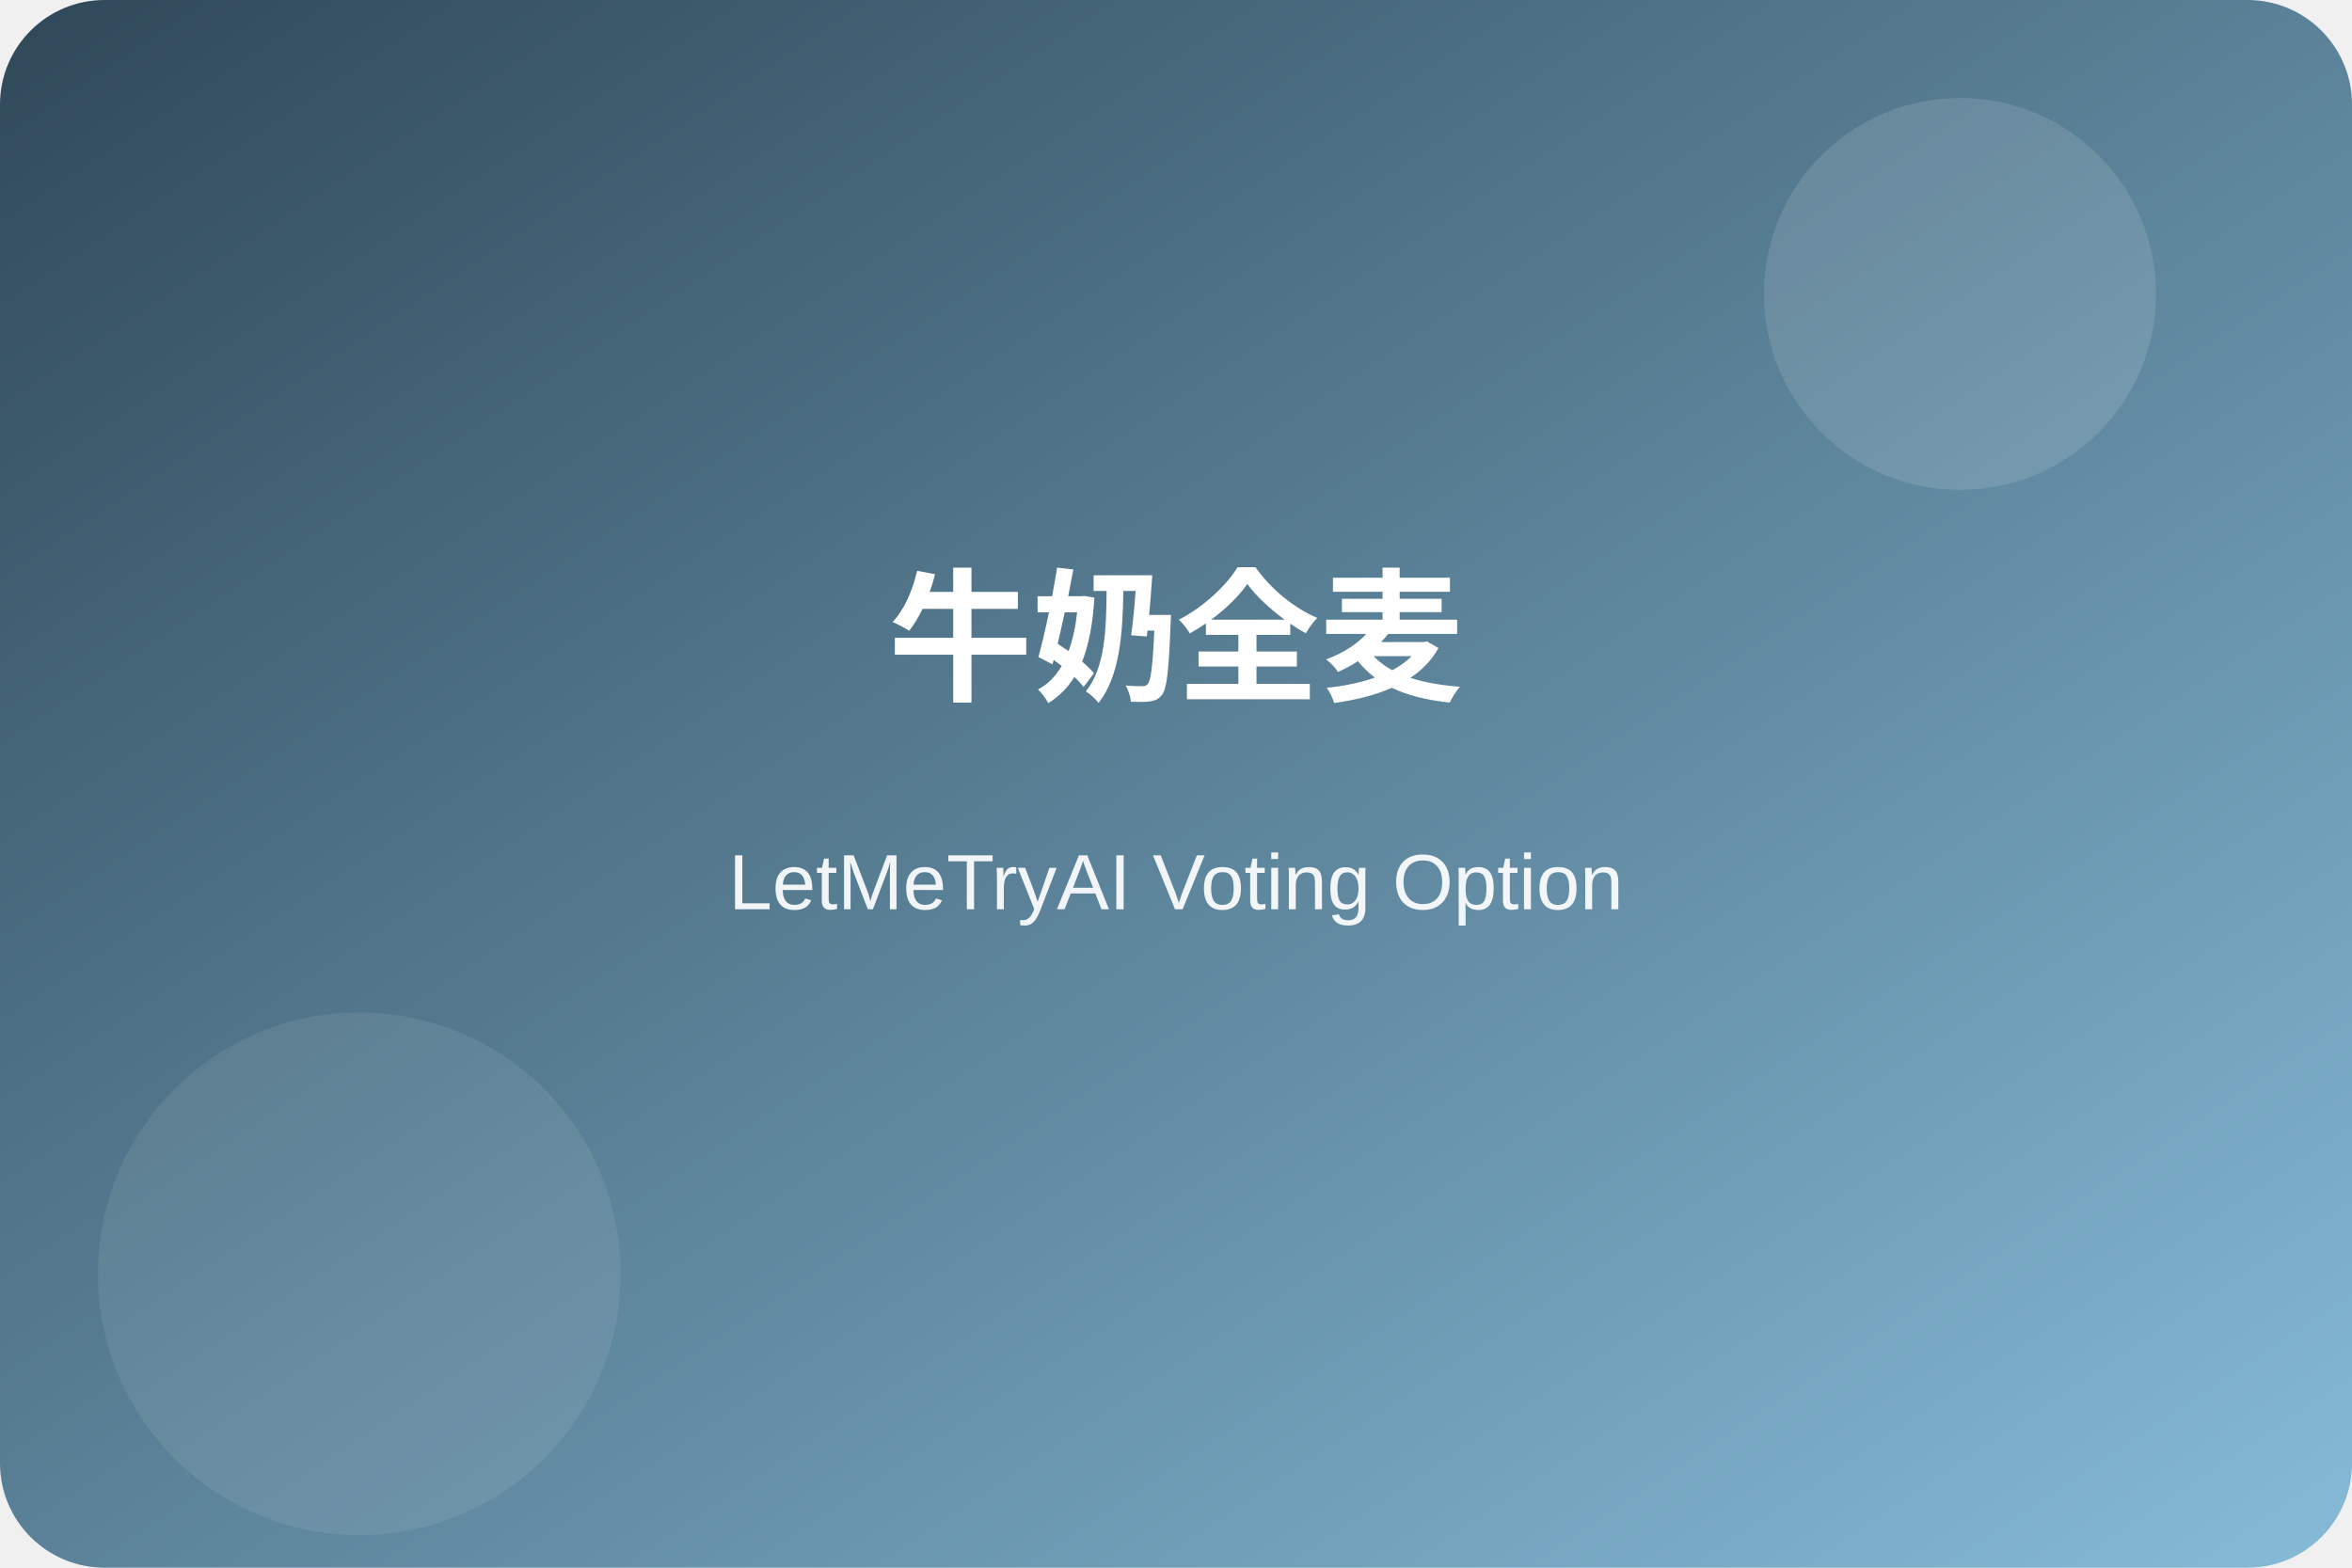
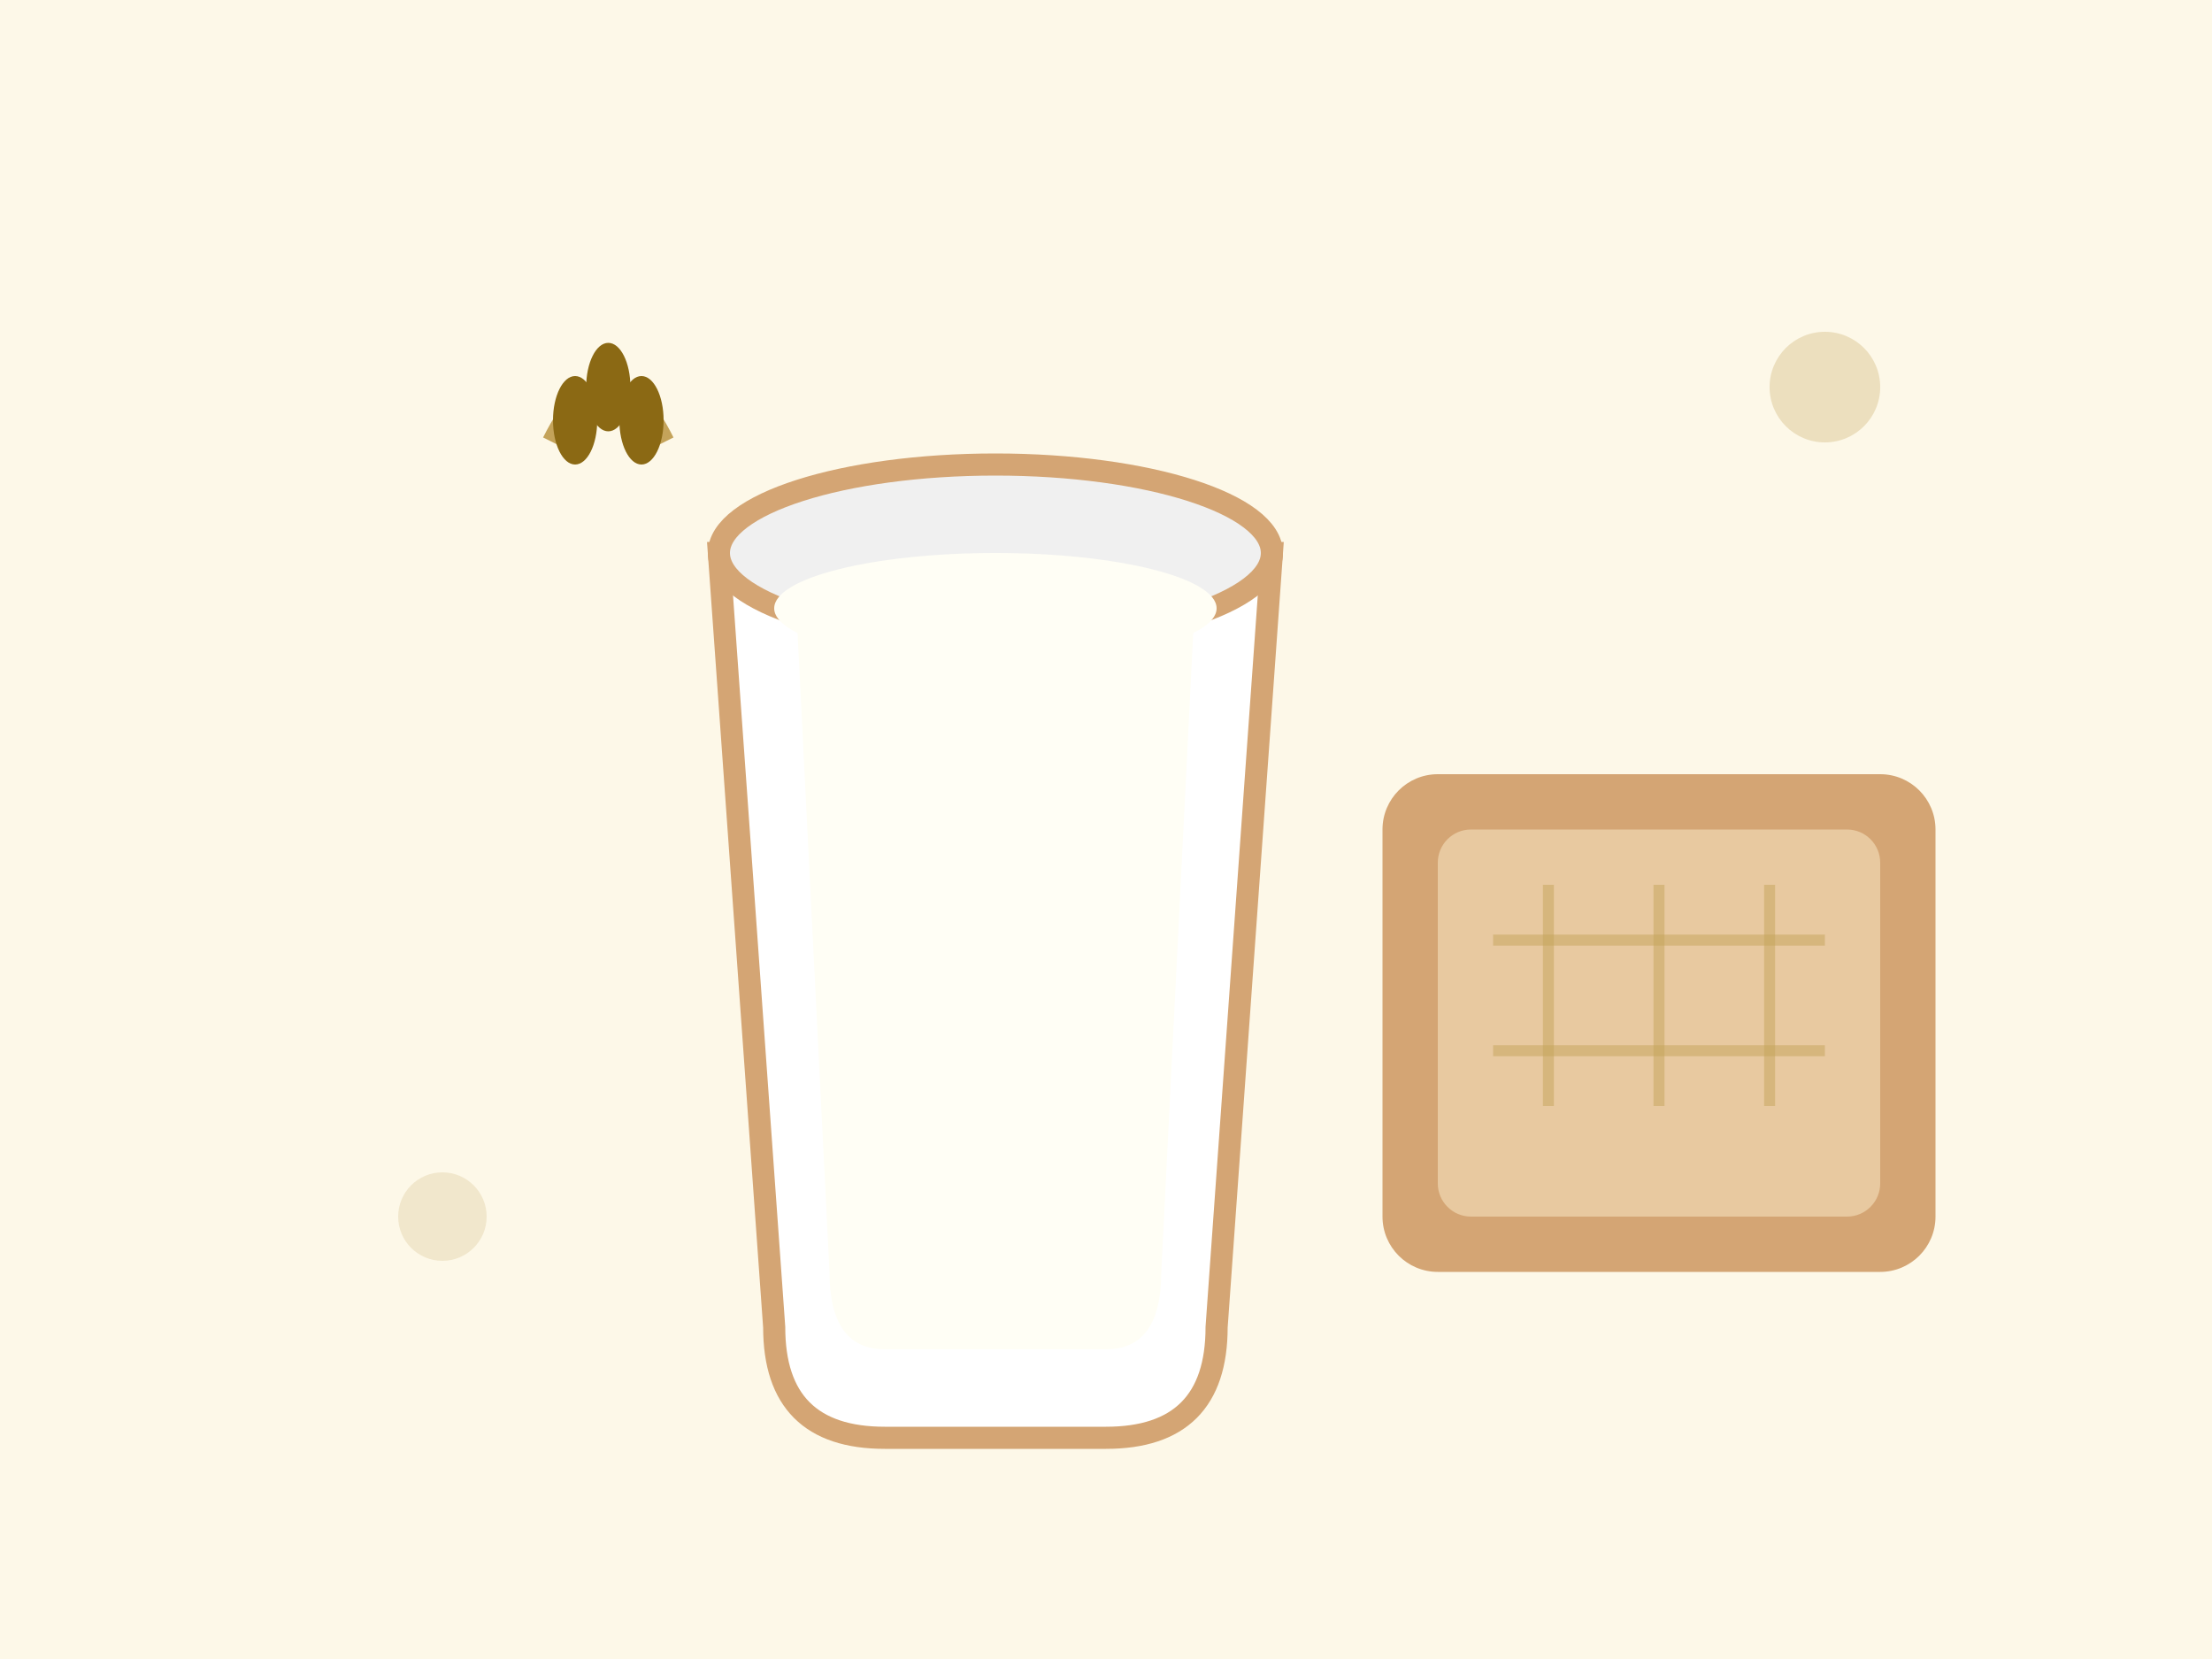
- <svg xmlns="http://www.w3.org/2000/svg" width="720" height="480" viewBox="0 0 720 480">
-   <defs>
-     <linearGradient id="grad" x1="0%" y1="0%" x2="100%" y2="100%">
-       <stop offset="0%" stop-color="#2f4858" />
-       <stop offset="100%" stop-color="#86bbd8" />
-     </linearGradient>
-   </defs>
-   <rect width="720" height="480" rx="32" fill="url(#grad)" />
-   <circle cx="600" cy="90" r="60" fill="rgba(255,255,255,0.12)" />
-   <circle cx="110" cy="390" r="80" fill="rgba(255,255,255,0.08)" />
-   <text x="50%" y="44%" text-anchor="middle" font-size="44" font-family="Arial,Helvetica,sans-serif" fill="#ffffff" font-weight="700">牛奶全麦</text>
-   <text x="50%" y="58%" text-anchor="middle" font-size="24" font-family="Arial,Helvetica,sans-serif" fill="rgba(255,255,255,0.92)">LetMeTryAI Voting Option</text>
+ <svg xmlns="http://www.w3.org/2000/svg" viewBox="0 0 200 150">
+   <rect width="200" height="150" fill="#fdf8e8" />
+   <path d="M65 50 L70 120 Q70 130 80 130 L100 130 Q110 130 110 120 L115 50 Z" fill="#ffffff" stroke="#d4a574" stroke-width="2" />
+   <ellipse cx="90" cy="50" rx="25" ry="8" fill="#f0f0f0" stroke="#d4a574" stroke-width="2" />
+   <ellipse cx="90" cy="55" rx="20" ry="5" fill="#fffef5" />
+   <path d="M72 55 L75 115 Q75 122 80 122 L100 122 Q105 122 105 115 L108 55" fill="#fffef5" />
+   <rect x="125" y="70" width="50" height="45" rx="5" fill="#d4a574" />
+   <rect x="130" y="75" width="40" height="35" rx="3" fill="#e8c9a0" />
+   <line x1="135" y1="85" x2="165" y2="85" stroke="#c4a35a" stroke-width="1" opacity="0.5" />
+   <line x1="135" y1="95" x2="165" y2="95" stroke="#c4a35a" stroke-width="1" opacity="0.5" />
+   <line x1="140" y1="80" x2="140" y2="100" stroke="#c4a35a" stroke-width="1" opacity="0.5" />
+   <line x1="150" y1="80" x2="150" y2="100" stroke="#c4a35a" stroke-width="1" opacity="0.5" />
+   <line x1="160" y1="80" x2="160" y2="100" stroke="#c4a35a" stroke-width="1" opacity="0.5" />
+   <path d="M50 40 Q55 30 60 40" stroke="#c4a35a" stroke-width="2" fill="none" />
+   <ellipse cx="52" cy="38" rx="2" ry="4" fill="#8b6914" />
+   <ellipse cx="55" cy="35" rx="2" ry="4" fill="#8b6914" />
+   <ellipse cx="58" cy="38" rx="2" ry="4" fill="#8b6914" />
+   <circle cx="165" cy="35" r="5" fill="#c4a35a" opacity="0.3" />
+   <circle cx="40" cy="110" r="4" fill="#c4a35a" opacity="0.2" />
</svg>
